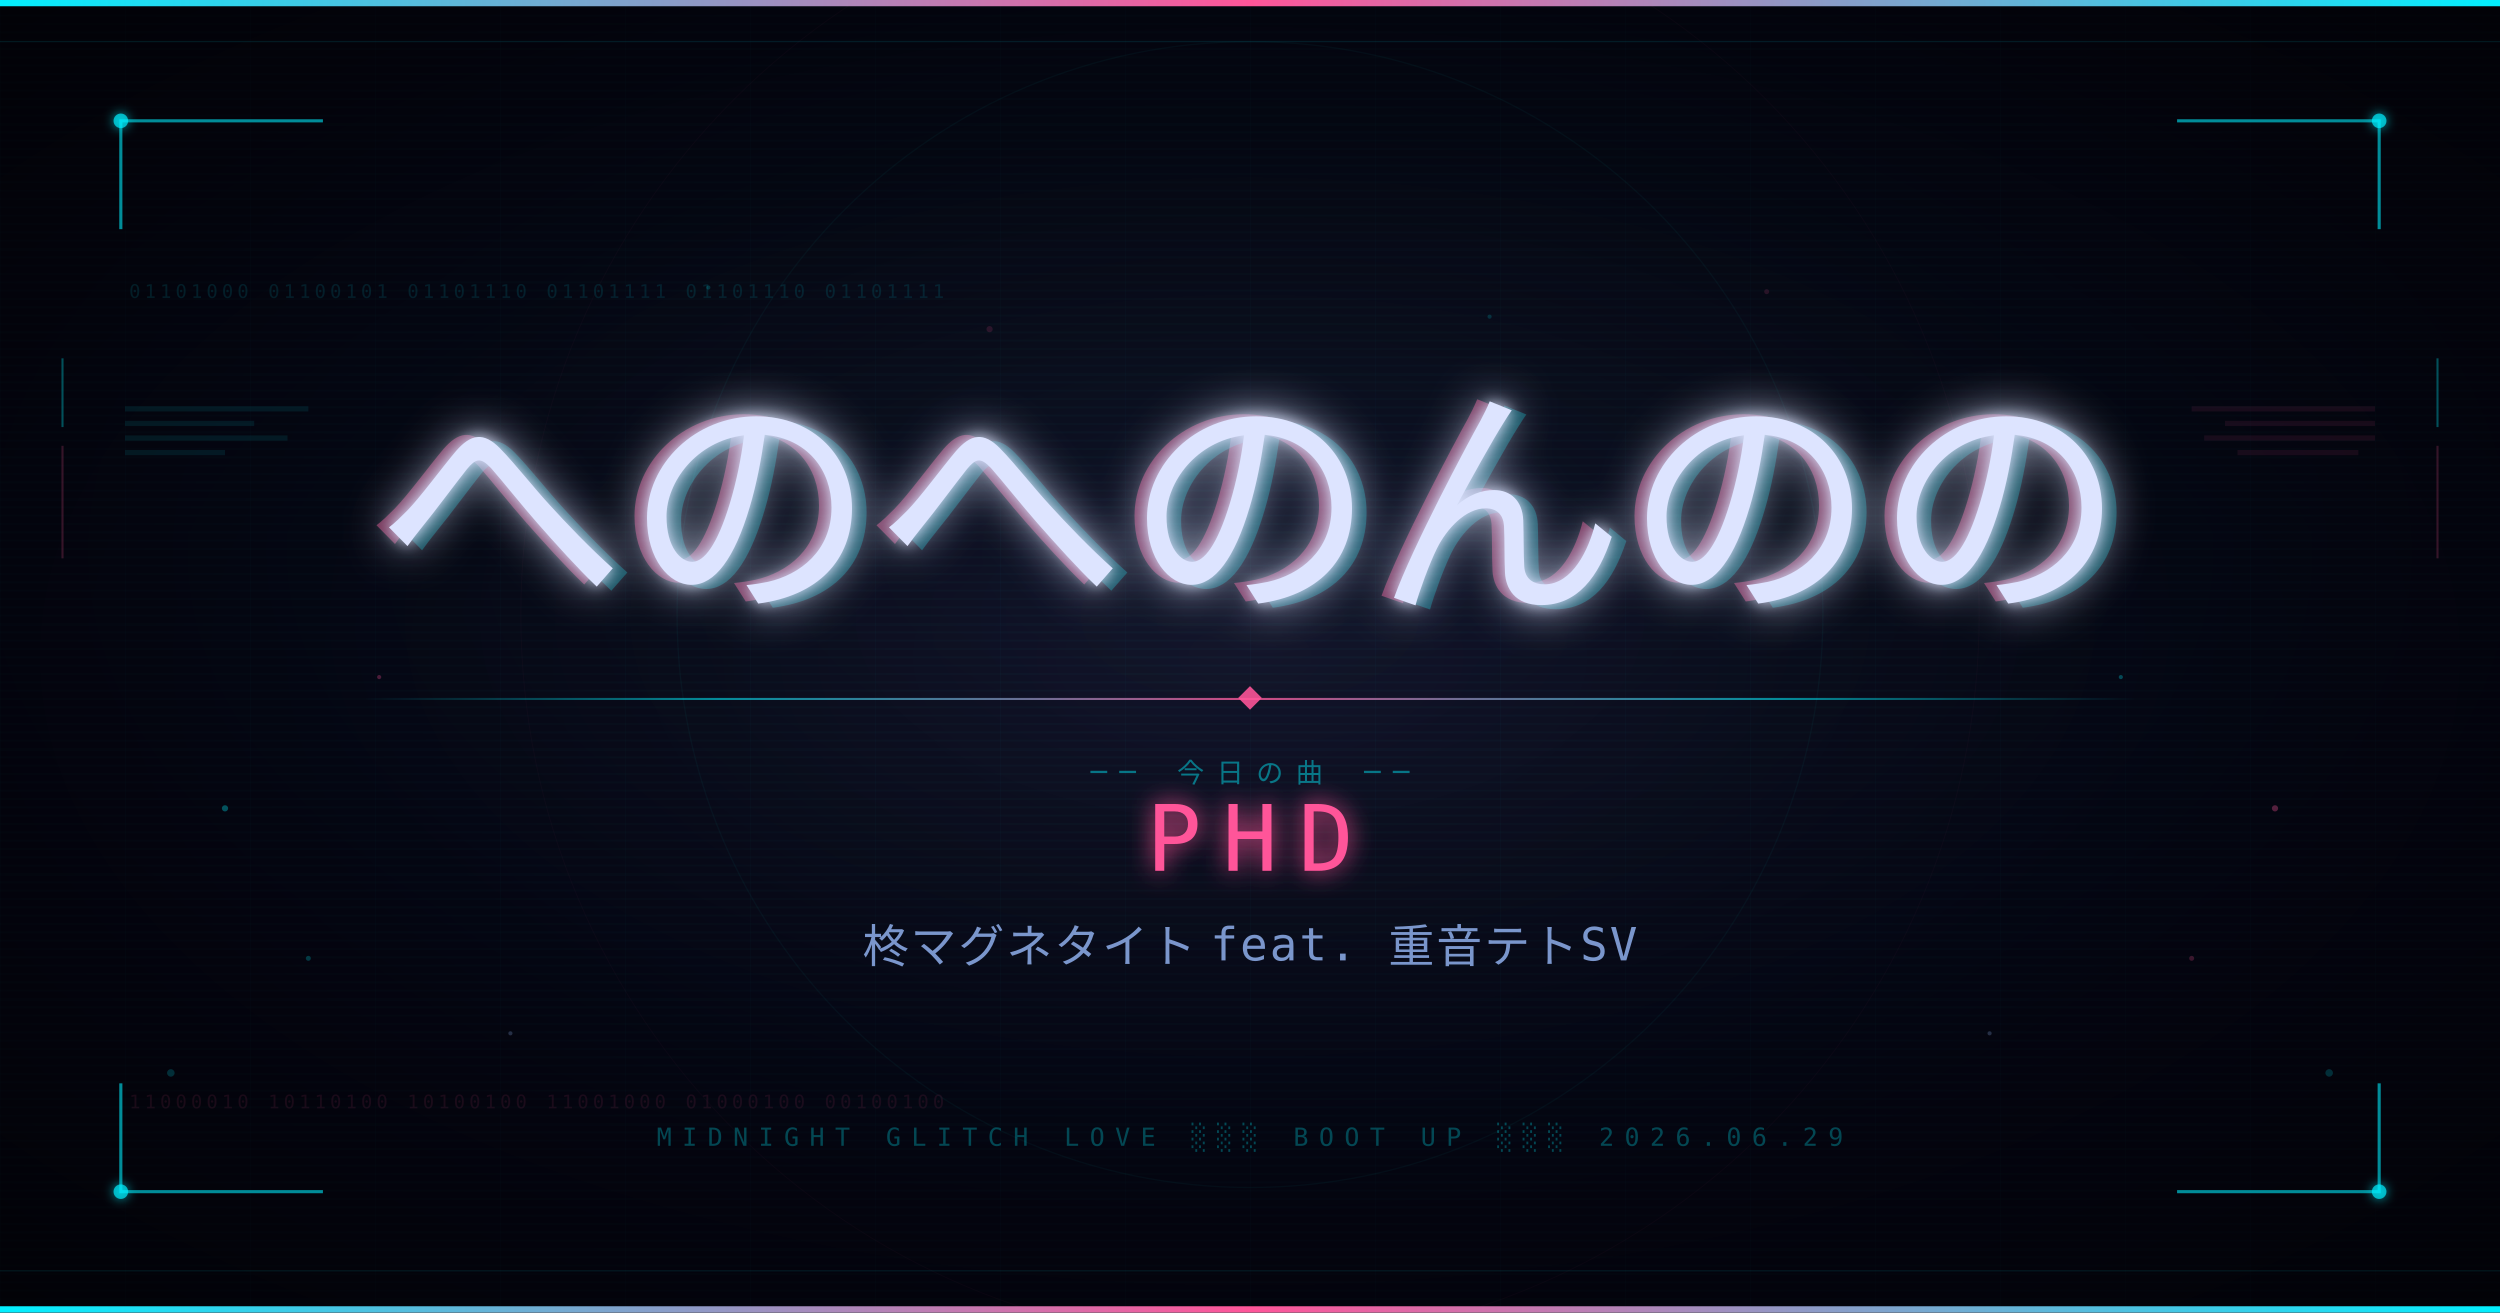
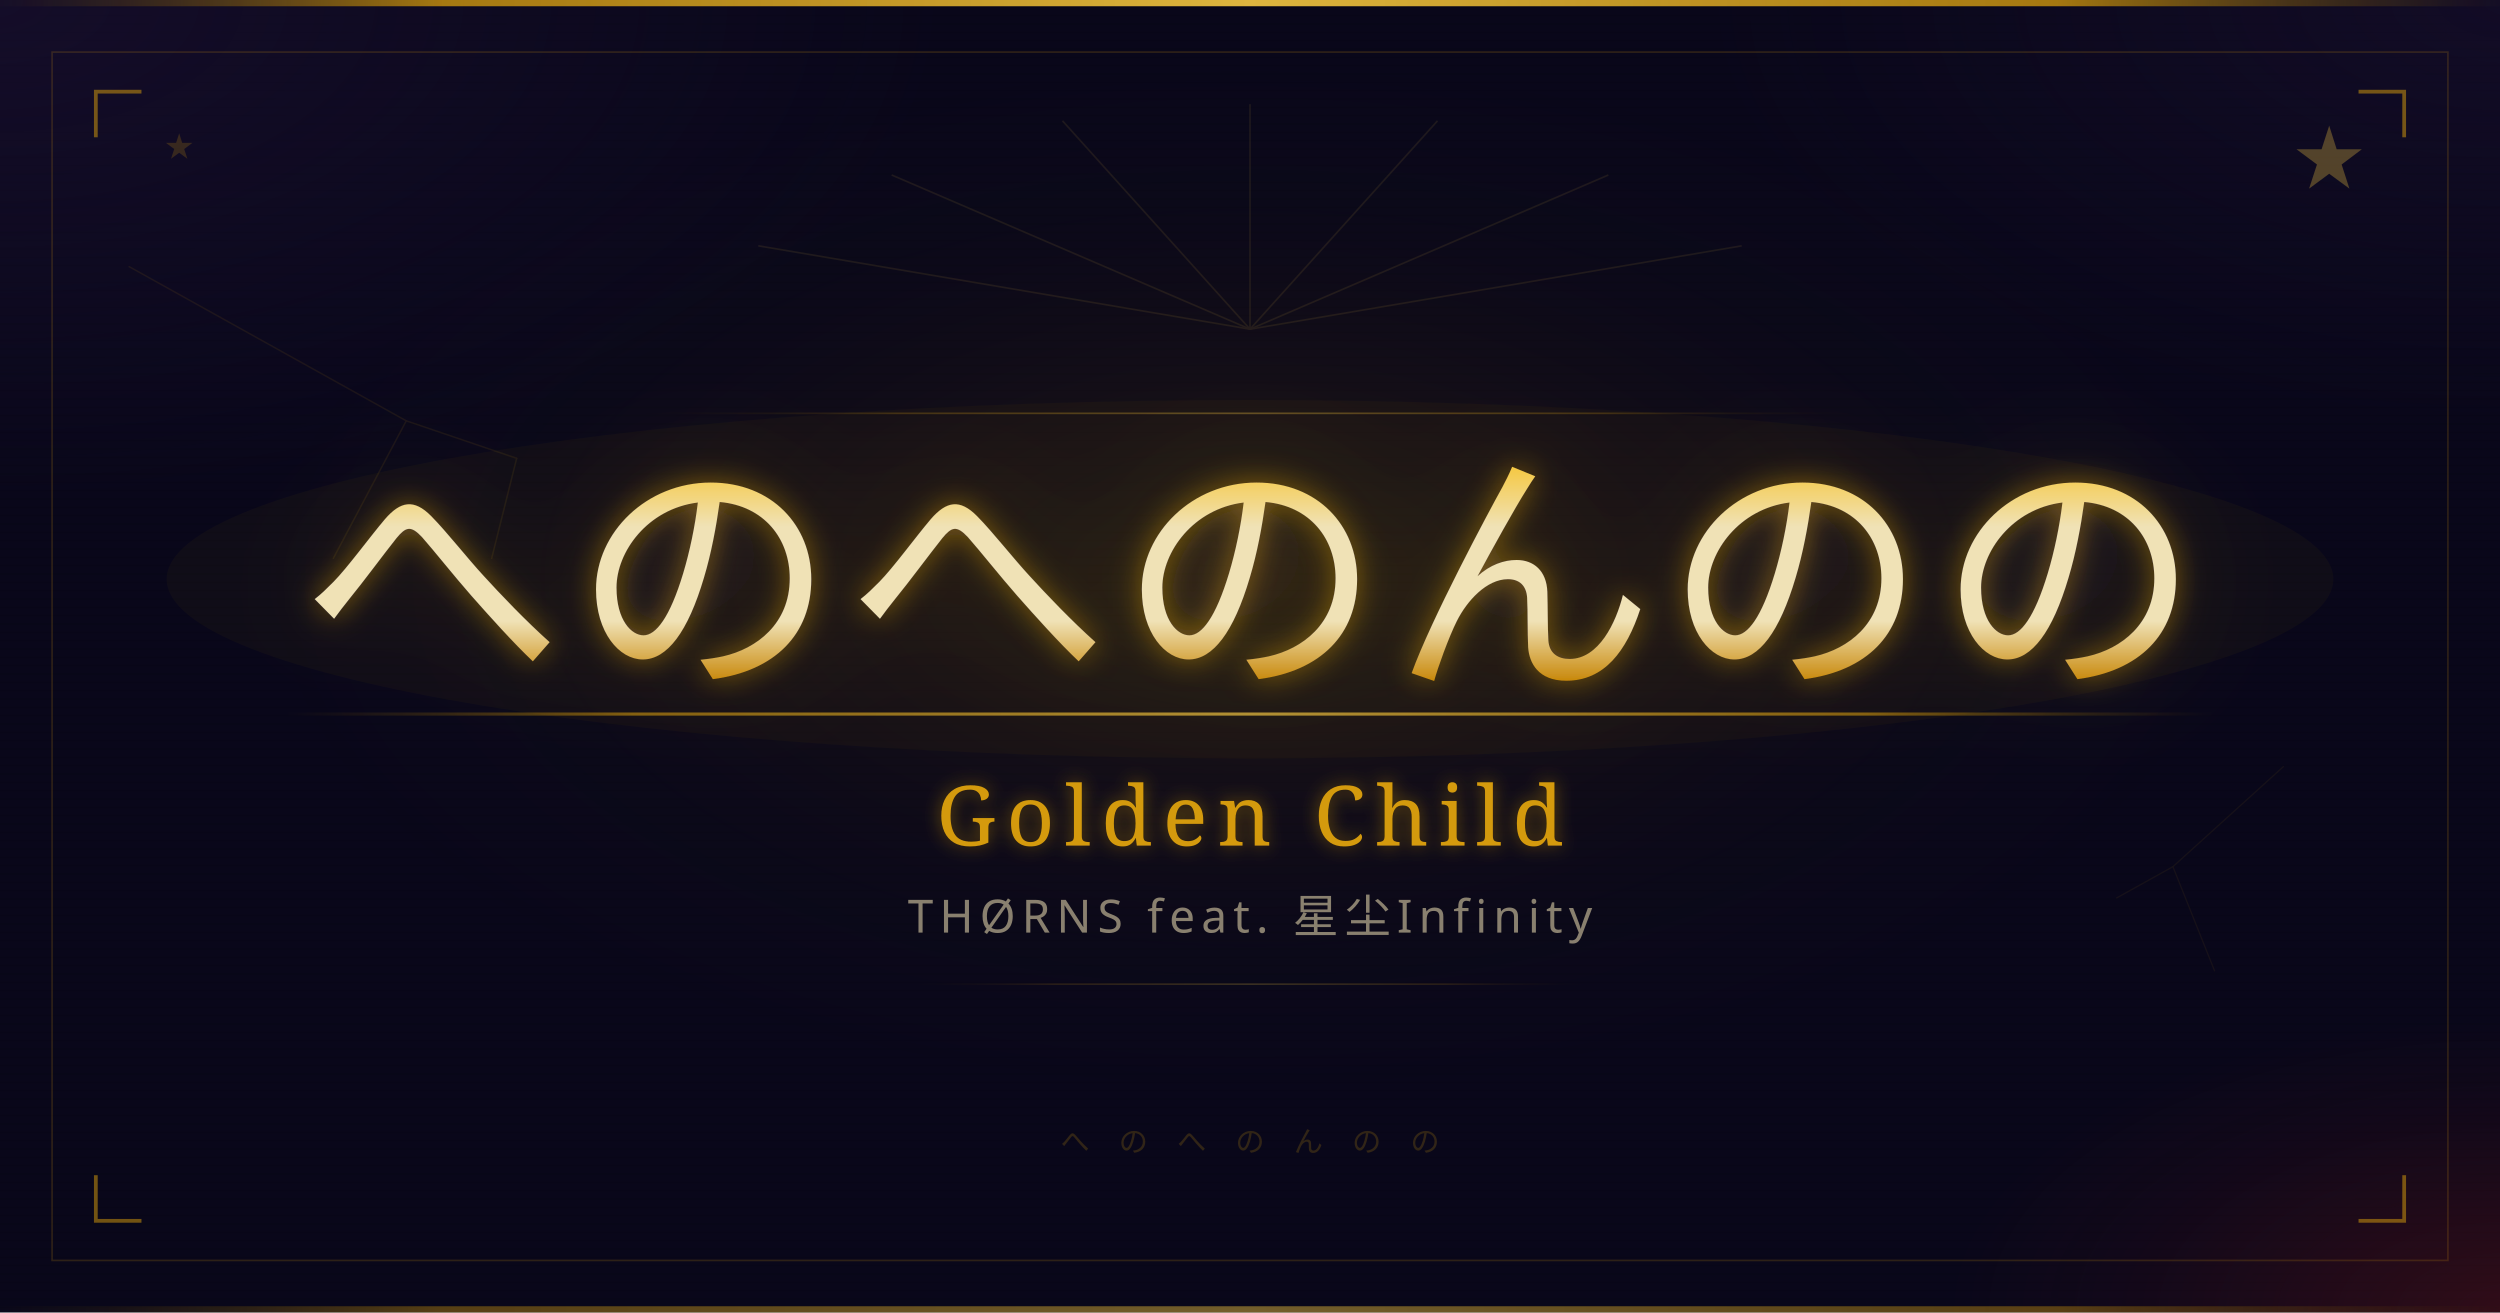
<svg xmlns="http://www.w3.org/2000/svg" width="1200" height="630" viewBox="0 0 1200 630">
  <defs>
-     <linearGradient id="g-bar" x1="0" y1="0" x2="1" y2="0">
-       <stop offset="0%" stop-color="#00f0ff" />
-       <stop offset="50%" stop-color="#ff5599" />
-       <stop offset="100%" stop-color="#00f0ff" />
+     <pattern id="scan" x="0" y="0" width="1" height="4" patternUnits="userSpaceOnUse">
+       <rect x="0" y="3" width="1" height="1" fill="black" fill-opacity="0.07" />
+     </pattern>
+     <radialGradient id="warmGlow" cx="50%" cy="44%" r="42%">
+       <stop offset="0%" stop-color="#7a5800" stop-opacity="0.22" />
+       <stop offset="100%" stop-color="#09071a" stop-opacity="0" />
+     </radialGradient>
+     <radialGradient id="cornerTL" cx="0%" cy="0%" r="38%">
+       <stop offset="0%" stop-color="#1a1030" stop-opacity="0.68" />
+       <stop offset="100%" stop-color="#1a1030" stop-opacity="0" />
+     </radialGradient>
+     <radialGradient id="cornerTR" cx="100%" cy="0%" r="32%">
+       <stop offset="0%" stop-color="#1a1030" stop-opacity="0.55" />
+       <stop offset="100%" stop-color="#1a1030" stop-opacity="0" />
+     </radialGradient>
+     <radialGradient id="inkStain" cx="100%" cy="100%" r="32%">
+       <stop offset="0%" stop-color="#6b1515" stop-opacity="0.40" />
+       <stop offset="45%" stop-color="#6b1515" stop-opacity="0.11" />
+       <stop offset="70%" stop-color="#6b1515" stop-opacity="0" />
+     </radialGradient>
+     <linearGradient id="goldH" x1="0%" y1="0%" x2="100%" y2="0%">
+       <stop offset="0%" stop-color="#7a5800" stop-opacity="0" />
+       <stop offset="18%" stop-color="#d49a0c" stop-opacity="0.85" />
+       <stop offset="50%" stop-color="#f5c842" stop-opacity="1" />
+       <stop offset="82%" stop-color="#d49a0c" stop-opacity="0.85" />
+       <stop offset="100%" stop-color="#7a5800" stop-opacity="0" />
    </linearGradient>
-     <linearGradient id="g-sep" x1="0" y1="0" x2="1" y2="0">
-       <stop offset="0%" stop-color="#00f0ff" stop-opacity="0" />
-       <stop offset="20%" stop-color="#00f0ff" stop-opacity="0.55" />
-       <stop offset="50%" stop-color="#ff5599" stop-opacity="0.8" />
-       <stop offset="80%" stop-color="#00f0ff" stop-opacity="0.55" />
-       <stop offset="100%" stop-color="#00f0ff" stop-opacity="0" />
+     <linearGradient id="goldShort" x1="0%" y1="0%" x2="100%" y2="0%">
+       <stop offset="0%" stop-color="transparent" />
+       <stop offset="22%" stop-color="#d49a0c" stop-opacity="0.52" />
+       <stop offset="50%" stop-color="#f5c842" stop-opacity="0.72" />
+       <stop offset="78%" stop-color="#d49a0c" stop-opacity="0.52" />
+       <stop offset="100%" stop-color="transparent" />
    </linearGradient>
-     <radialGradient id="g-cx" cx="50%" cy="42%" r="52%">
-       <stop offset="0%" stop-color="#00f0ff" stop-opacity="0.055" />
-       <stop offset="100%" stop-color="#00f0ff" stop-opacity="0" />
-     </radialGradient>
-     <radialGradient id="g-pk" cx="50%" cy="47%" r="38%">
-       <stop offset="0%" stop-color="#ff5599" stop-opacity="0.05" />
-       <stop offset="100%" stop-color="#ff5599" stop-opacity="0" />
-     </radialGradient>
-     <radialGradient id="g-vig" cx="50%" cy="50%" r="72%">
-       <stop offset="0%" stop-color="#000" stop-opacity="0" />
-       <stop offset="100%" stop-color="#000" stop-opacity="0.75" />
-     </radialGradient>
-     <pattern id="p-scan" x="0" y="0" width="1200" height="4" patternUnits="userSpaceOnUse">
-       <rect y="3" width="1200" height="1" fill="#00f0ff" fill-opacity="0.022" />
-     </pattern>
-     <pattern id="p-grid" x="0" y="0" width="60" height="60" patternUnits="userSpaceOnUse">
-       <path d="M60 0H0V60" fill="none" stroke="#00f0ff" stroke-width="0.4" stroke-opacity="0.055" />
-     </pattern>
-     <filter id="f-title" x="-15%" y="-28%" width="130%" height="156%">
-       <feGaussianBlur in="SourceGraphic" stdDeviation="11" result="b1" />
-       <feGaussianBlur in="SourceGraphic" stdDeviation="3.5" result="b2" />
+     <linearGradient id="titleColor" x1="0%" y1="0%" x2="0%" y2="100%">
+       <stop offset="0%" stop-color="#f5c842" />
+       <stop offset="28%" stop-color="#f0e2b6" />
+       <stop offset="72%" stop-color="#f0e2b6" />
+       <stop offset="100%" stop-color="#c8880a" />
+     </linearGradient>
+     <filter id="titleGlow" x="-15%" y="-75%" width="130%" height="250%">
+       <feGaussianBlur in="SourceAlpha" stdDeviation="7" result="blur1" />
+       <feFlood flood-color="#d49a0c" flood-opacity="0.55" result="c1" />
+       <feComposite in="c1" in2="blur1" operator="in" result="g1" />
+       <feGaussianBlur in="SourceAlpha" stdDeviation="26" result="blur2" />
+       <feFlood flood-color="#f5c842" flood-opacity="0.18" result="c2" />
+       <feComposite in="c2" in2="blur2" operator="in" result="g2" />
      <feMerge>
-         <feMergeNode in="b1" />
-         <feMergeNode in="b2" />
+         <feMergeNode in="g2" />
+         <feMergeNode in="g1" />
        <feMergeNode in="SourceGraphic" />
      </feMerge>
    </filter>
-     <filter id="f-song" x="-25%" y="-45%" width="150%" height="190%">
-       <feGaussianBlur in="SourceGraphic" stdDeviation="6" result="b" />
+     <filter id="songGlow" x="-10%" y="-70%" width="120%" height="240%">
+       <feGaussianBlur in="SourceAlpha" stdDeviation="4" result="blur" />
+       <feFlood flood-color="#d49a0c" flood-opacity="0.50" result="c" />
+       <feComposite in="c" in2="blur" operator="in" result="g" />
      <feMerge>
-         <feMergeNode in="b" />
-         <feMergeNode in="SourceGraphic" />
-       </feMerge>
-     </filter>
-     <filter id="f-dot" x="-300%" y="-300%" width="700%" height="700%">
-       <feGaussianBlur in="SourceGraphic" stdDeviation="2.5" result="b" />
-       <feMerge>
-         <feMergeNode in="b" />
+         <feMergeNode in="g" />
        <feMergeNode in="SourceGraphic" />
      </feMerge>
    </filter>
  </defs>
-   <rect width="1200" height="630" fill="#07071a" />
-   <rect width="1200" height="630" fill="url(#p-grid)" />
-   <rect width="1200" height="630" fill="url(#g-cx)" />
-   <rect width="1200" height="630" fill="url(#g-pk)" />
-   <rect width="1200" height="630" fill="url(#p-scan)" />
-   <rect width="1200" height="630" fill="url(#g-vig)" />
-   <rect x="0" y="0" width="1200" height="3" fill="url(#g-bar)" />
-   <rect x="0" y="627" width="1200" height="3" fill="url(#g-bar)" />
-   <line x1="0" y1="20" x2="1200" y2="20" stroke="#00f0ff" stroke-width="0.5" stroke-opacity="0.11" />
-   <line x1="0" y1="610" x2="1200" y2="610" stroke="#00f0ff" stroke-width="0.5" stroke-opacity="0.11" />
-   <polyline points="58,110 58,58 155,58" fill="none" stroke="#00f0ff" stroke-width="1.5" stroke-opacity="0.58" />
-   <circle cx="58" cy="58" r="3.5" fill="#00f0ff" fill-opacity="0.68" filter="url(#f-dot)" />
-   <polyline points="1142,110 1142,58 1045,58" fill="none" stroke="#00f0ff" stroke-width="1.5" stroke-opacity="0.58" />
-   <circle cx="1142" cy="58" r="3.5" fill="#00f0ff" fill-opacity="0.68" filter="url(#f-dot)" />
-   <polyline points="58,520 58,572 155,572" fill="none" stroke="#00f0ff" stroke-width="1.5" stroke-opacity="0.58" />
-   <circle cx="58" cy="572" r="3.5" fill="#00f0ff" fill-opacity="0.68" filter="url(#f-dot)" />
-   <polyline points="1142,520 1142,572 1045,572" fill="none" stroke="#00f0ff" stroke-width="1.5" stroke-opacity="0.58" />
-   <circle cx="1142" cy="572" r="3.5" fill="#00f0ff" fill-opacity="0.68" filter="url(#f-dot)" />
-   <g fill="#00f0ff" fill-opacity="0.085">
-     <rect x="60" y="195" width="88" height="2.5" />
-     <rect x="60" y="202" width="62" height="2.5" />
-     <rect x="60" y="209" width="78" height="2.5" />
-     <rect x="60" y="216" width="48" height="2.5" />
+   <rect width="1200" height="630" fill="#09071a" />
+   <rect width="1200" height="630" fill="url(#scan)" />
+   <rect width="1200" height="630" fill="url(#warmGlow)" />
+   <rect width="1200" height="630" fill="url(#cornerTL)" />
+   <rect width="1200" height="630" fill="url(#cornerTR)" />
+   <rect width="1200" height="630" fill="url(#inkStain)" />
+   <rect x="0" y="0" width="1200" height="3" fill="url(#goldH)" opacity="0.90" />
+   <rect x="25" y="25" width="1150" height="580" fill="none" stroke="#d49a0c" stroke-width="0.8" stroke-opacity="0.18" />
+   <g fill="none" stroke="#d49a0c" stroke-width="1.8" stroke-linecap="square" stroke-opacity="0.52">
+     <polyline points="46,65 46,44 67,44" />
+     <polyline points="1133,44 1154,44 1154,65" />
+     <polyline points="46,565 46,586 67,586" />
+     <polyline points="1133,586 1154,586 1154,565" />
  </g>
-   <g fill="#ff5599" fill-opacity="0.08">
-     <rect x="1052" y="195" width="88" height="2.5" />
-     <rect x="1068" y="202" width="72" height="2.5" />
-     <rect x="1058" y="209" width="82" height="2.5" />
-     <rect x="1074" y="216" width="58" height="2.5" />
+   <text x="1118" y="90" font-family="serif" font-size="42" fill="#f5c842" text-anchor="middle" opacity="0.30">★</text>
+   <text x="86" y="76" font-family="serif" font-size="17" fill="#d49a0c" text-anchor="middle" opacity="0.20">★</text>
+   <g stroke="#f5c842" stroke-width="0.8" opacity="0.09">
+     <line x1="600" y1="158" x2="600" y2="50" />
+     <line x1="600" y1="158" x2="510" y2="58" />
+     <line x1="600" y1="158" x2="690" y2="58" />
+     <line x1="600" y1="158" x2="428" y2="84" />
+     <line x1="600" y1="158" x2="772" y2="84" />
+     <line x1="600" y1="158" x2="364" y2="118" />
+     <line x1="600" y1="158" x2="836" y2="118" />
  </g>
-   <line x1="30" y1="172" x2="30" y2="205" stroke="#00f0ff" stroke-width="1" stroke-opacity="0.32" />
-   <line x1="30" y1="214" x2="30" y2="268" stroke="#ff5599" stroke-width="1" stroke-opacity="0.2" />
-   <line x1="1170" y1="172" x2="1170" y2="205" stroke="#00f0ff" stroke-width="1" stroke-opacity="0.32" />
-   <line x1="1170" y1="214" x2="1170" y2="268" stroke="#ff5599" stroke-width="1" stroke-opacity="0.2" />
-   <circle cx="600" cy="295" r="275" fill="none" stroke="#00f0ff" stroke-width="0.6" stroke-opacity="0.038" />
-   <circle cx="600" cy="295" r="350" fill="none" stroke="#ff5599" stroke-width="0.4" stroke-opacity="0.028" />
-   <circle cx="108" cy="388" r="1.5" fill="#00f0ff" fill-opacity="0.32" />
-   <circle cx="182" cy="325" r="1" fill="#ff5599" fill-opacity="0.28" />
-   <circle cx="148" cy="460" r="1.2" fill="#00f0ff" fill-opacity="0.22" />
-   <circle cx="245" cy="496" r="1" fill="#7a96cc" fill-opacity="0.28" />
-   <circle cx="82" cy="515" r="1.8" fill="#00f0ff" fill-opacity="0.18" />
-   <circle cx="340" cy="138" r="1" fill="#00f0ff" fill-opacity="0.18" />
-   <circle cx="475" cy="158" r="1.5" fill="#ff5599" fill-opacity="0.14" />
-   <circle cx="715" cy="152" r="1" fill="#00f0ff" fill-opacity="0.16" />
-   <circle cx="848" cy="140" r="1.2" fill="#ff5599" fill-opacity="0.14" />
-   <circle cx="1092" cy="388" r="1.5" fill="#ff5599" fill-opacity="0.32" />
-   <circle cx="1018" cy="325" r="1" fill="#00f0ff" fill-opacity="0.28" />
-   <circle cx="1052" cy="460" r="1.2" fill="#ff5599" fill-opacity="0.22" />
-   <circle cx="955" cy="496" r="1" fill="#7a96cc" fill-opacity="0.28" />
-   <circle cx="1118" cy="515" r="1.8" fill="#00f0ff" fill-opacity="0.18" />
-   <text x="62" y="143" font-family="monospace" font-size="9" fill="#00f0ff" fill-opacity="0.11" letter-spacing="2">01101000 01100101 01101110 01101111 01101110 01101111</text>
-   <text x="62" y="532" font-family="monospace" font-size="9" fill="#ff5599" fill-opacity="0.09" letter-spacing="2">11000010 10110100 10100100 11001000 01000100 00100100</text>
-   <text x="594" y="285" text-anchor="middle" font-family="monospace" font-size="120" fill="#ff5599" fill-opacity="0.42">へのへのんのの</text>
-   <text x="607" y="288" text-anchor="middle" font-family="monospace" font-size="120" fill="#00f0ff" fill-opacity="0.26">へのへのんのの</text>
-   <text x="600" y="286" text-anchor="middle" font-family="monospace" font-size="120" fill="#dde4ff" filter="url(#f-title)">へのへのんのの</text>
-   <rect x="175" y="335" width="850" height="1" fill="url(#g-sep)" />
-   <rect x="596" y="331" width="8" height="8" fill="#ff5599" fill-opacity="0.88" transform="rotate(45 600 335)" />
-   <text x="600" y="375" text-anchor="middle" font-family="monospace" font-size="13" fill="#00f0ff" fill-opacity="0.45" letter-spacing="6">── 今日の曲 ──</text>
-   <text x="600" y="418" text-anchor="middle" font-family="monospace" font-size="44" fill="#ff5599" filter="url(#f-song)" letter-spacing="10">PHD</text>
-   <text x="600" y="462" text-anchor="middle" font-family="monospace" font-size="22" fill="#7a96cc" letter-spacing="1">柊マグネタイト feat. 重音テトSV</text>
-   <text x="600" y="550" text-anchor="middle" font-family="monospace" font-size="12" fill="#00f0ff" fill-opacity="0.28" letter-spacing="5">MIDNIGHT GLITCH LOVE ░░░ BOOT UP ░░░ 2026.06.29</text>
+   <g stroke="#d49a0c" stroke-width="0.7" stroke-linecap="round" opacity="0.09">
+     <line x1="62" y1="128" x2="195" y2="202" />
+     <line x1="195" y1="202" x2="160" y2="268" />
+     <line x1="195" y1="202" x2="248" y2="220" />
+     <line x1="248" y1="220" x2="236" y2="268" />
+   </g>
+   <g stroke="#d49a0c" stroke-width="0.6" stroke-linecap="round" opacity="0.07">
+     <line x1="1096" y1="368" x2="1043" y2="416" />
+     <line x1="1043" y1="416" x2="1063" y2="466" />
+     <line x1="1043" y1="416" x2="1016" y2="431" />
+   </g>
+   <ellipse cx="600" cy="278" rx="520" ry="86" fill="#7a5800" fill-opacity="0.07" />
+   <rect x="295" y="198" width="610" height="0.8" fill="url(#goldShort)" opacity="0.45" />
+   <text x="600" y="278" font-family="serif" font-size="126" fill="url(#titleColor)" text-anchor="middle" dominant-baseline="middle" filter="url(#titleGlow)" letter-spacing="5">へのへのんのの</text>
+   <rect x="138" y="342" width="924" height="1.5" fill="url(#goldH)" opacity="0.68" />
+   <text x="600" y="392" font-family="serif" font-size="40" fill="#d49a0c" text-anchor="middle" dominant-baseline="middle" filter="url(#songGlow)" letter-spacing="5">Golden Child</text>
+   <text x="600" y="440" font-family="sans-serif" font-size="22" fill="#f0e2b6" text-anchor="middle" dominant-baseline="middle" opacity="0.55" letter-spacing="3">THØRNS feat. 星尘Infinity</text>
+   <rect x="432" y="472" width="336" height="0.8" fill="url(#goldShort)" opacity="0.28" />
+   <text x="600" y="548" font-family="serif" font-size="14" fill="#d49a0c" text-anchor="middle" dominant-baseline="middle" opacity="0.20" letter-spacing="14">へのへのんのの</text>
+   <rect x="0" y="627" width="1200" height="3" fill="url(#goldH)" opacity="0.45" />
</svg>
